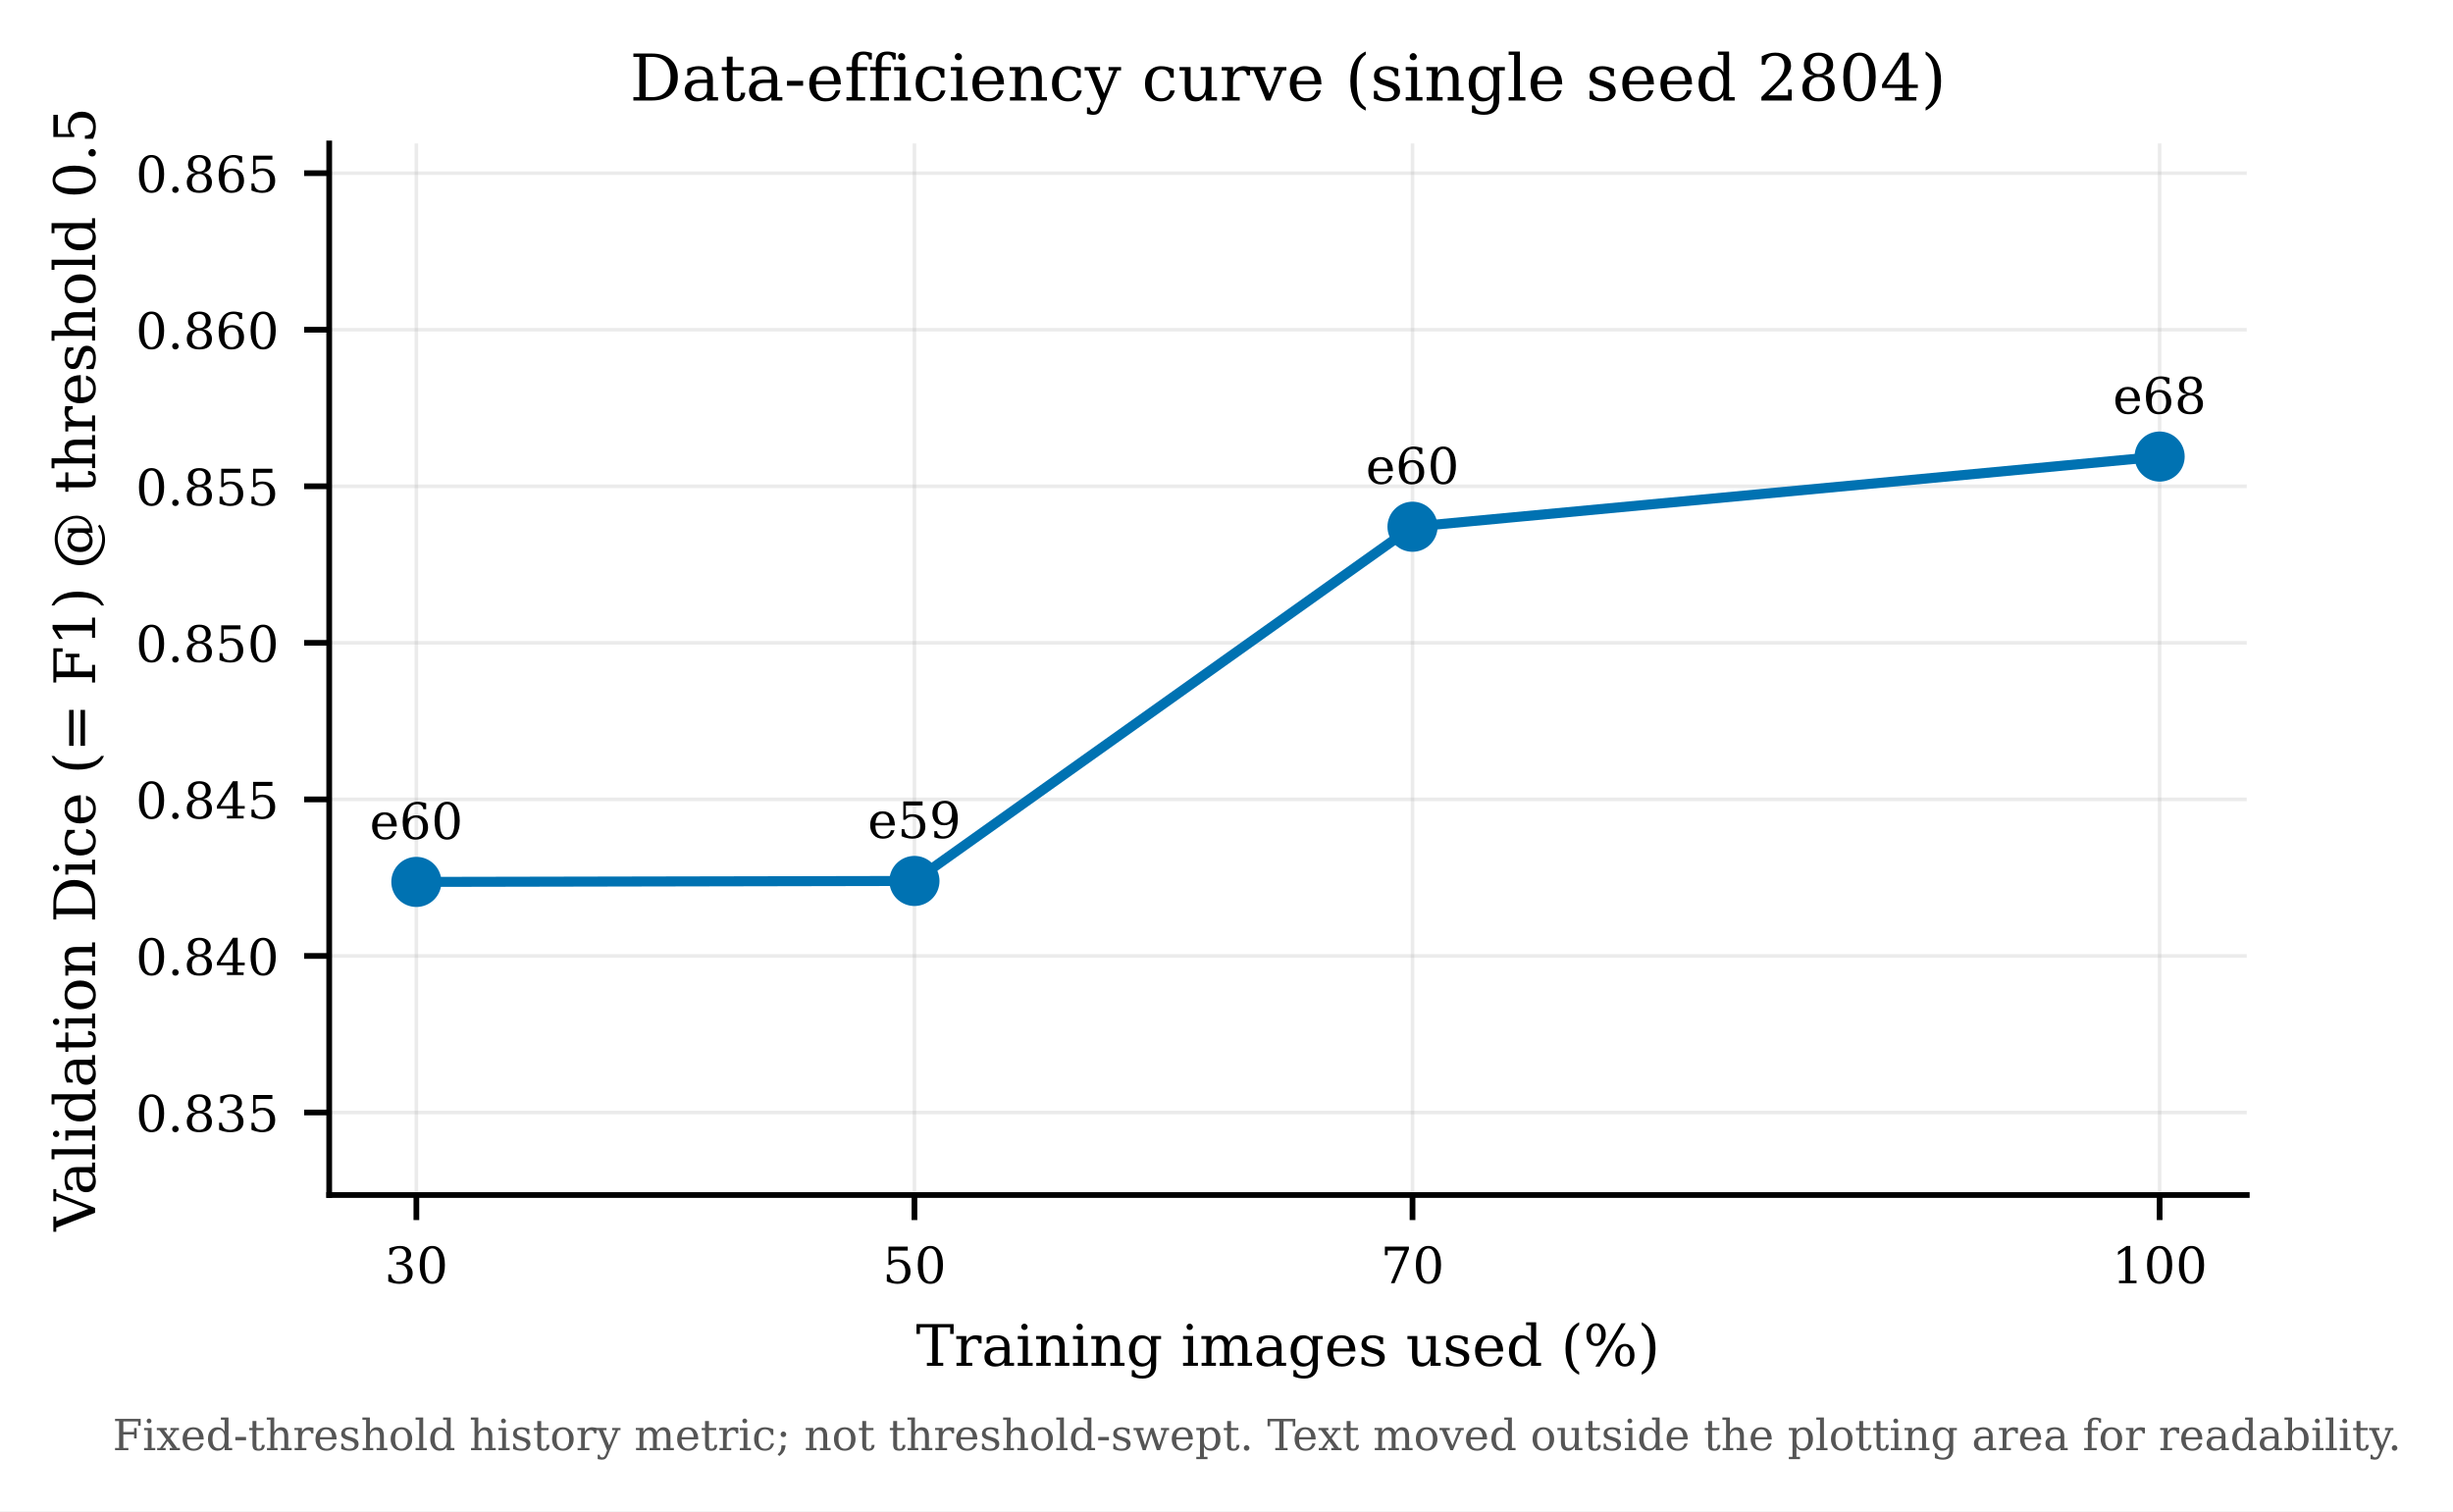
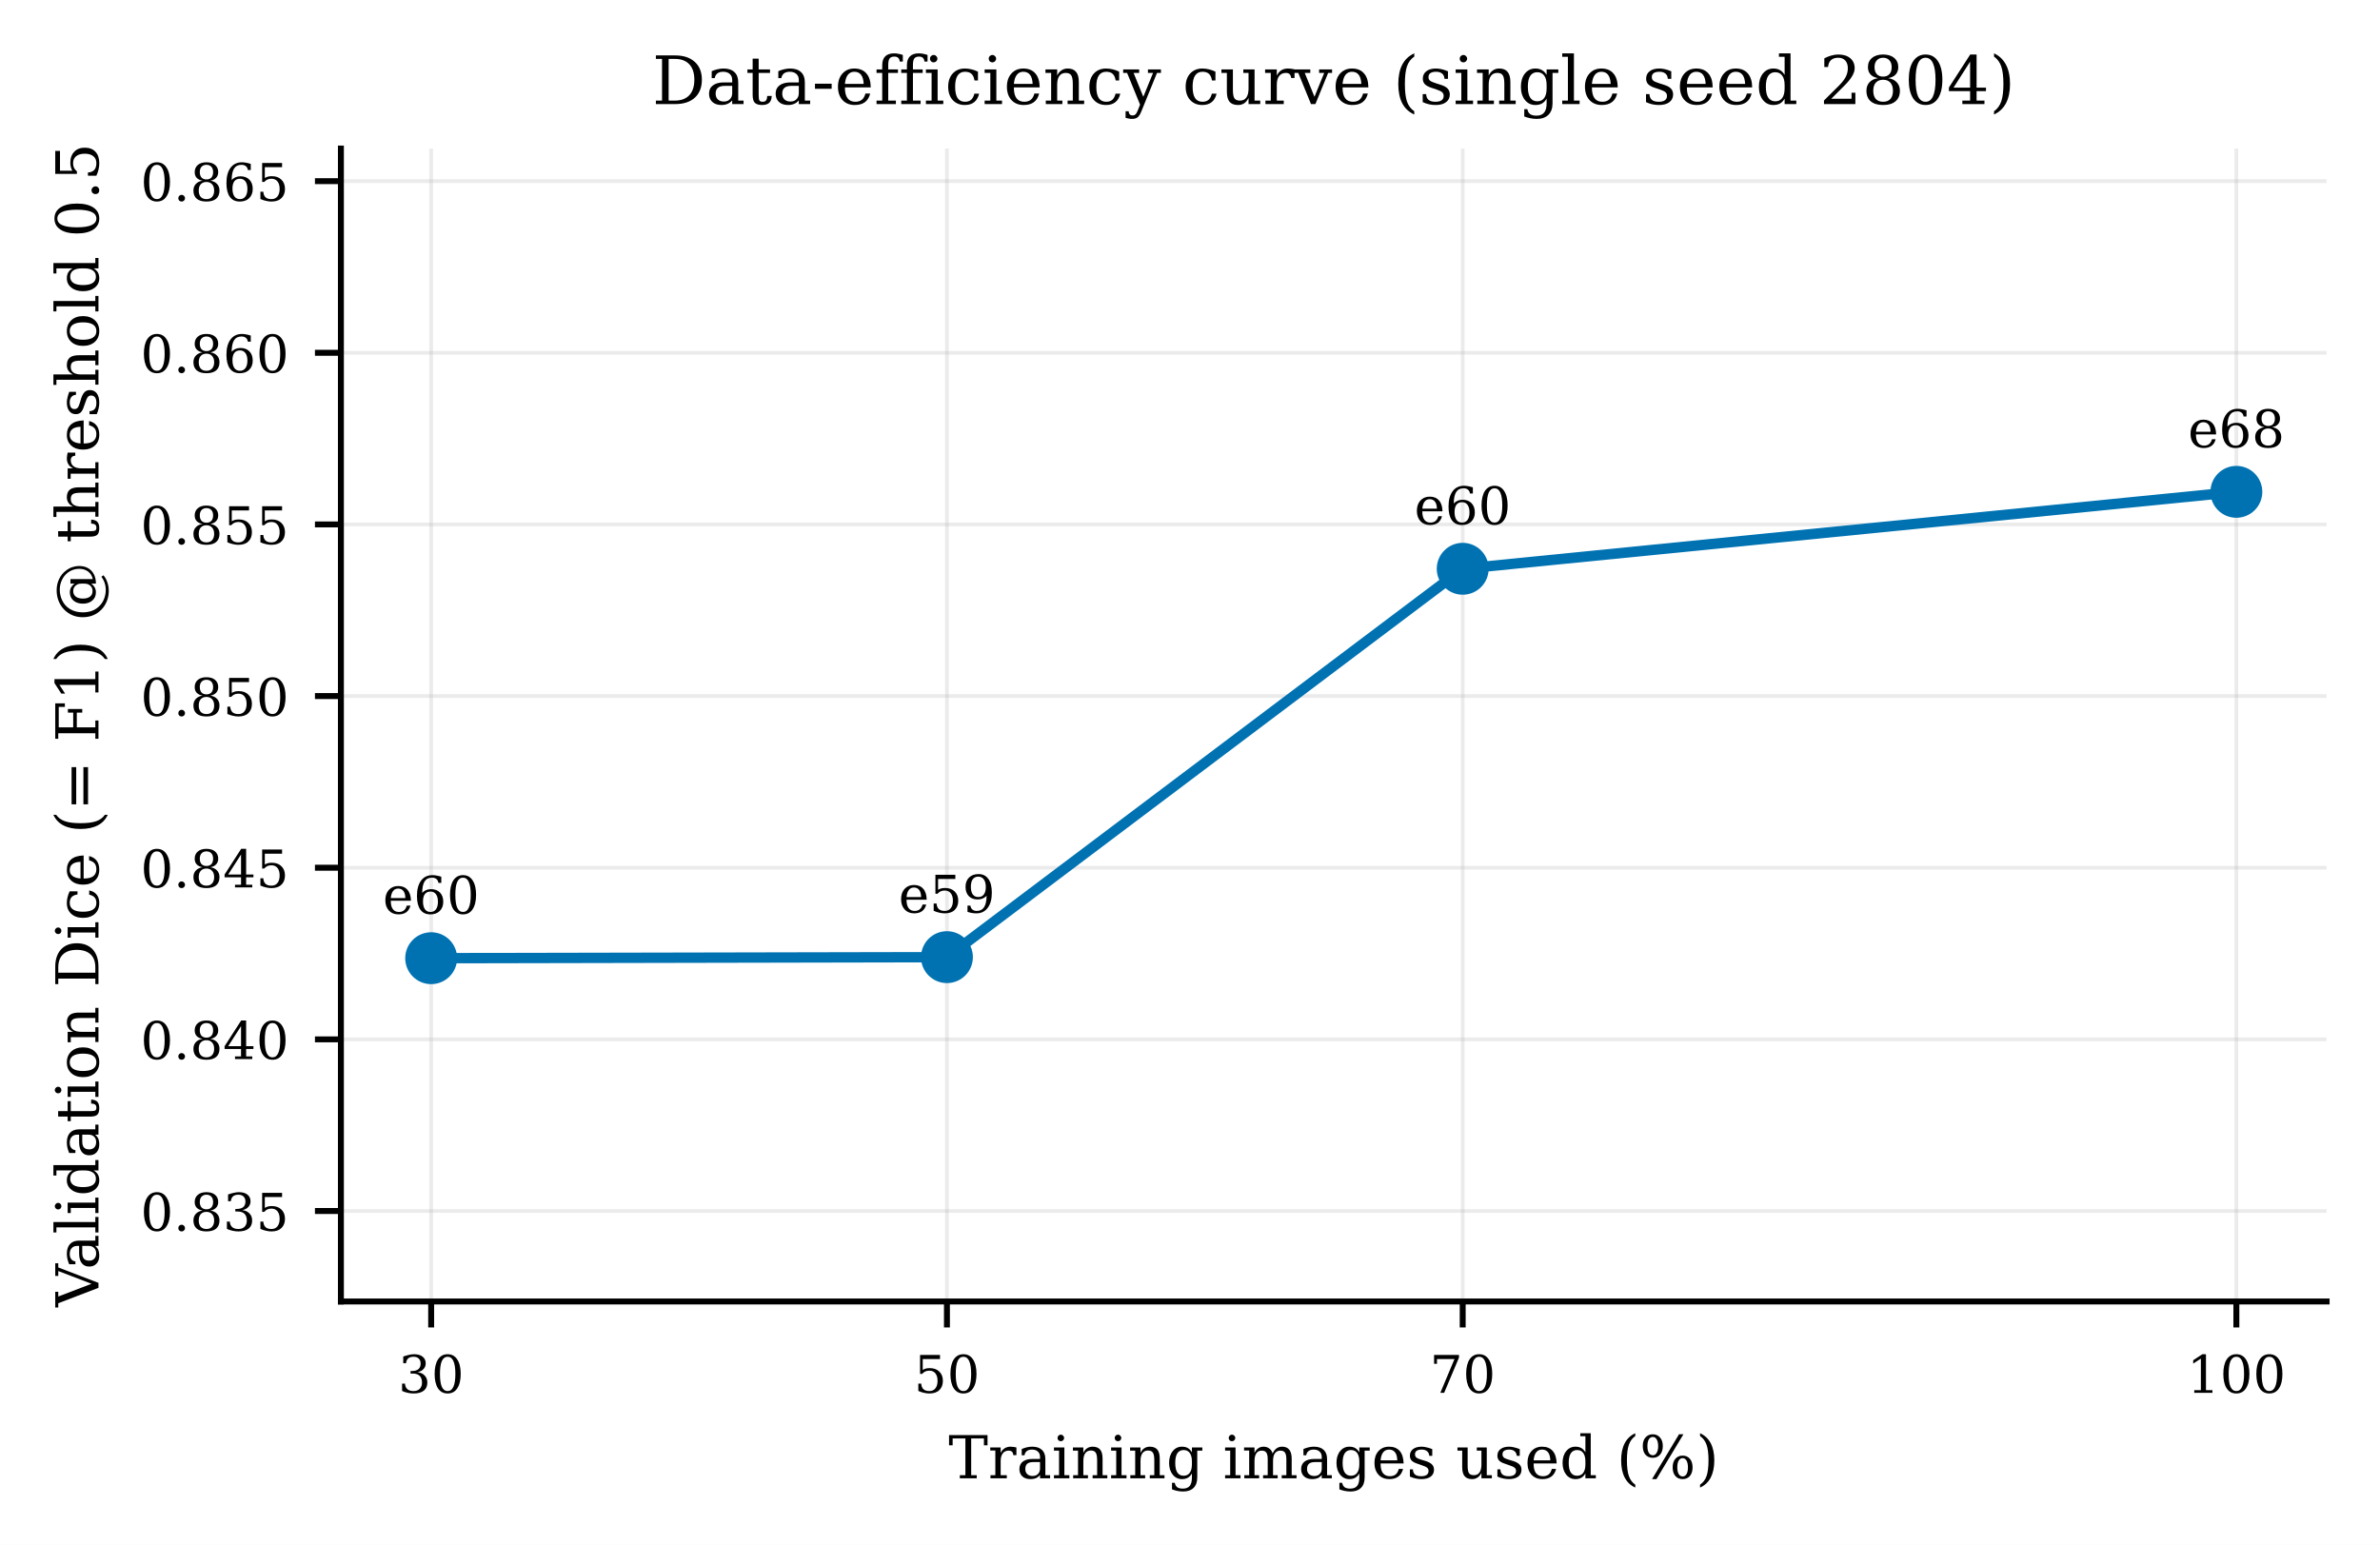
- <svg xmlns="http://www.w3.org/2000/svg" xmlns:xlink="http://www.w3.org/1999/xlink" width="342.625pt" height="211.092pt" viewBox="0 0 342.625 211.092" version="1.1">
+ <svg xmlns="http://www.w3.org/2000/svg" xmlns:xlink="http://www.w3.org/1999/xlink" width="321.022pt" height="208.39pt" viewBox="0 0 321.022 208.39" version="1.1">
  <defs>
    <style type="text/css">*{stroke-linejoin: round; stroke-linecap: butt}</style>
  </defs>
  <g id="figure_1">
    <g id="patch_1">
-       <path d="M 0 211.092 L 342.625 211.092 L 342.625 0 L 0 0 z " style="fill: #ffffff" />
+       <path d="M 0 208.39 L 321.022 208.39 L 321.022 0 L 0 0 z " style="fill: #ffffff" />
    </g>
    <g id="axes_1">
      <g id="patch_2">
-         <path d="M 45.982 166.919 L 313.822 166.919 L 313.822 20.039 L 45.982 20.039 z " style="fill: #ffffff" />
+         <path d="M 45.982 175.559 L 313.822 175.559 L 313.822 20.039 L 45.982 20.039 z " style="fill: #ffffff" />
      </g>
      <g id="matplotlib.axis_1">
        <g id="xtick_1">
          <g id="line2d_1">
-             <path d="M 58.157 166.919 L 58.157 20.039 " clip-path="url(#pb26b010b28)" style="fill: none; stroke: #b0b0b0; stroke-opacity: 0.25; stroke-width: 0.5; stroke-linecap: square" />
+             <path d="M 58.157 175.559 L 58.157 20.039 " clip-path="url(#p9d9fecade3)" style="fill: none; stroke: #b0b0b0; stroke-opacity: 0.25; stroke-width: 0.5; stroke-linecap: square" />
          </g>
          <g id="line2d_2">
            <defs>
-               <path id="m9cf7d49b88" d="M 0 0 L 0 3.5 " style="stroke: #000000; stroke-width: 0.8" />
+               <path id="m9d31de6f28" d="M 0 0 L 0 3.5 " style="stroke: #000000; stroke-width: 0.8" />
            </defs>
            <g>
-               <use xlink:href="#m9cf7d49b88" x="58.157" y="166.919" style="stroke: #000000; stroke-width: 0.8" />
+               <use xlink:href="#m9d31de6f28" x="58.157" y="175.559" style="stroke: #000000; stroke-width: 0.8" />
            </g>
          </g>
          <g id="text_1">
-             <text style="font-size: 7px; font-family: 'DejaVu Serif', serif; text-anchor: middle" x="58.157" y="179.238" transform="rotate(-0 58.15673 179.2375)">30</text>
+             <text style="font-size: 7px; font-family: 'DejaVu Serif', serif; text-anchor: middle" x="58.157" y="187.877" transform="rotate(-0 58.15673 187.8775)">30</text>
          </g>
        </g>
        <g id="xtick_2">
          <g id="line2d_3">
-             <path d="M 127.726 166.919 L 127.726 20.039 " clip-path="url(#pb26b010b28)" style="fill: none; stroke: #b0b0b0; stroke-opacity: 0.25; stroke-width: 0.5; stroke-linecap: square" />
+             <path d="M 127.726 175.559 L 127.726 20.039 " clip-path="url(#p9d9fecade3)" style="fill: none; stroke: #b0b0b0; stroke-opacity: 0.25; stroke-width: 0.5; stroke-linecap: square" />
          </g>
          <g id="line2d_4">
            <g>
-               <use xlink:href="#m9cf7d49b88" x="127.726" y="166.919" style="stroke: #000000; stroke-width: 0.8" />
+               <use xlink:href="#m9d31de6f28" x="127.726" y="175.559" style="stroke: #000000; stroke-width: 0.8" />
            </g>
          </g>
          <g id="text_2">
-             <text style="font-size: 7px; font-family: 'DejaVu Serif', serif; text-anchor: middle" x="127.726" y="179.238" transform="rotate(-0 127.7256 179.2375)">50</text>
+             <text style="font-size: 7px; font-family: 'DejaVu Serif', serif; text-anchor: middle" x="127.726" y="187.877" transform="rotate(-0 127.7256 187.8775)">50</text>
          </g>
        </g>
        <g id="xtick_3">
          <g id="line2d_5">
-             <path d="M 197.294 166.919 L 197.294 20.039 " clip-path="url(#pb26b010b28)" style="fill: none; stroke: #b0b0b0; stroke-opacity: 0.25; stroke-width: 0.5; stroke-linecap: square" />
+             <path d="M 197.294 175.559 L 197.294 20.039 " clip-path="url(#p9d9fecade3)" style="fill: none; stroke: #b0b0b0; stroke-opacity: 0.25; stroke-width: 0.5; stroke-linecap: square" />
          </g>
          <g id="line2d_6">
            <g>
-               <use xlink:href="#m9cf7d49b88" x="197.294" y="166.919" style="stroke: #000000; stroke-width: 0.8" />
+               <use xlink:href="#m9d31de6f28" x="197.294" y="175.559" style="stroke: #000000; stroke-width: 0.8" />
            </g>
          </g>
          <g id="text_3">
-             <text style="font-size: 7px; font-family: 'DejaVu Serif', serif; text-anchor: middle" x="197.294" y="179.238" transform="rotate(-0 197.2944 179.2375)">70</text>
+             <text style="font-size: 7px; font-family: 'DejaVu Serif', serif; text-anchor: middle" x="197.294" y="187.877" transform="rotate(-0 197.2944 187.8775)">70</text>
          </g>
        </g>
        <g id="xtick_4">
          <g id="line2d_7">
-             <path d="M 301.648 166.919 L 301.648 20.039 " clip-path="url(#pb26b010b28)" style="fill: none; stroke: #b0b0b0; stroke-opacity: 0.25; stroke-width: 0.5; stroke-linecap: square" />
+             <path d="M 301.648 175.559 L 301.648 20.039 " clip-path="url(#p9d9fecade3)" style="fill: none; stroke: #b0b0b0; stroke-opacity: 0.25; stroke-width: 0.5; stroke-linecap: square" />
          </g>
          <g id="line2d_8">
            <g>
-               <use xlink:href="#m9cf7d49b88" x="301.648" y="166.919" style="stroke: #000000; stroke-width: 0.8" />
+               <use xlink:href="#m9d31de6f28" x="301.648" y="175.559" style="stroke: #000000; stroke-width: 0.8" />
            </g>
          </g>
          <g id="text_4">
-             <text style="font-size: 7px; font-family: 'DejaVu Serif', serif; text-anchor: middle" x="301.648" y="179.238" transform="rotate(-0 301.6476 179.2375)">100</text>
+             <text style="font-size: 7px; font-family: 'DejaVu Serif', serif; text-anchor: middle" x="301.648" y="187.877" transform="rotate(-0 301.6476 187.8775)">100</text>
          </g>
        </g>
        <g id="text_5">
-           <text style="font-size: 8px; font-family: 'DejaVu Serif', serif; text-anchor: middle" x="179.902" y="190.772" transform="rotate(-0 179.9022 190.772)">Training images used (%)</text>
+           <text style="font-size: 8px; font-family: 'DejaVu Serif', serif; text-anchor: middle" x="179.902" y="199.412" transform="rotate(-0 179.9022 199.412)">Training images used (%)</text>
        </g>
      </g>
      <g id="matplotlib.axis_2">
        <g id="ytick_1">
          <g id="line2d_9">
-             <path d="M 45.982 155.392 L 313.822 155.392 " clip-path="url(#pb26b010b28)" style="fill: none; stroke: #b0b0b0; stroke-opacity: 0.25; stroke-width: 0.5; stroke-linecap: square" />
+             <path d="M 45.982 163.354 L 313.822 163.354 " clip-path="url(#p9d9fecade3)" style="fill: none; stroke: #b0b0b0; stroke-opacity: 0.25; stroke-width: 0.5; stroke-linecap: square" />
          </g>
          <g id="line2d_10">
            <defs>
-               <path id="mab93c6f714" d="M 0 0 L -3.5 0 " style="stroke: #000000; stroke-width: 0.8" />
+               <path id="m42a0ab3429" d="M 0 0 L -3.5 0 " style="stroke: #000000; stroke-width: 0.8" />
            </defs>
            <g>
-               <use xlink:href="#mab93c6f714" x="45.982" y="155.392" style="stroke: #000000; stroke-width: 0.8" />
+               <use xlink:href="#m42a0ab3429" x="45.982" y="163.354" style="stroke: #000000; stroke-width: 0.8" />
            </g>
          </g>
          <g id="text_6">
-             <text style="font-size: 7px; font-family: 'DejaVu Serif', serif; text-anchor: end" x="38.982" y="158.052" transform="rotate(-0 38.98219 158.0519)">0.835</text>
+             <text style="font-size: 7px; font-family: 'DejaVu Serif', serif; text-anchor: end" x="38.982" y="166.014" transform="rotate(-0 38.98219 166.0139)">0.835</text>
          </g>
        </g>
        <g id="ytick_2">
          <g id="line2d_11">
-             <path d="M 45.982 133.525 L 313.822 133.525 " clip-path="url(#pb26b010b28)" style="fill: none; stroke: #b0b0b0; stroke-opacity: 0.25; stroke-width: 0.5; stroke-linecap: square" />
+             <path d="M 45.982 140.201 L 313.822 140.201 " clip-path="url(#p9d9fecade3)" style="fill: none; stroke: #b0b0b0; stroke-opacity: 0.25; stroke-width: 0.5; stroke-linecap: square" />
          </g>
          <g id="line2d_12">
            <g>
-               <use xlink:href="#mab93c6f714" x="45.982" y="133.525" style="stroke: #000000; stroke-width: 0.8" />
+               <use xlink:href="#m42a0ab3429" x="45.982" y="140.201" style="stroke: #000000; stroke-width: 0.8" />
            </g>
          </g>
          <g id="text_7">
-             <text style="font-size: 7px; font-family: 'DejaVu Serif', serif; text-anchor: end" x="38.982" y="136.185" transform="rotate(-0 38.98219 136.1849)">0.840</text>
+             <text style="font-size: 7px; font-family: 'DejaVu Serif', serif; text-anchor: end" x="38.982" y="142.861" transform="rotate(-0 38.98219 142.8606)">0.840</text>
          </g>
        </g>
        <g id="ytick_3">
          <g id="line2d_13">
-             <path d="M 45.982 111.658 L 313.822 111.658 " clip-path="url(#pb26b010b28)" style="fill: none; stroke: #b0b0b0; stroke-opacity: 0.25; stroke-width: 0.5; stroke-linecap: square" />
+             <path d="M 45.982 117.048 L 313.822 117.048 " clip-path="url(#p9d9fecade3)" style="fill: none; stroke: #b0b0b0; stroke-opacity: 0.25; stroke-width: 0.5; stroke-linecap: square" />
          </g>
          <g id="line2d_14">
            <g>
-               <use xlink:href="#mab93c6f714" x="45.982" y="111.658" style="stroke: #000000; stroke-width: 0.8" />
+               <use xlink:href="#m42a0ab3429" x="45.982" y="117.048" style="stroke: #000000; stroke-width: 0.8" />
            </g>
          </g>
          <g id="text_8">
-             <text style="font-size: 7px; font-family: 'DejaVu Serif', serif; text-anchor: end" x="38.982" y="114.318" transform="rotate(-0 38.98219 114.3179)">0.845</text>
+             <text style="font-size: 7px; font-family: 'DejaVu Serif', serif; text-anchor: end" x="38.982" y="119.707" transform="rotate(-0 38.98219 119.7073)">0.845</text>
          </g>
        </g>
        <g id="ytick_4">
          <g id="line2d_15">
-             <path d="M 45.982 89.791 L 313.822 89.791 " clip-path="url(#pb26b010b28)" style="fill: none; stroke: #b0b0b0; stroke-opacity: 0.25; stroke-width: 0.5; stroke-linecap: square" />
+             <path d="M 45.982 93.894 L 313.822 93.894 " clip-path="url(#p9d9fecade3)" style="fill: none; stroke: #b0b0b0; stroke-opacity: 0.25; stroke-width: 0.5; stroke-linecap: square" />
          </g>
          <g id="line2d_16">
            <g>
-               <use xlink:href="#mab93c6f714" x="45.982" y="89.791" style="stroke: #000000; stroke-width: 0.8" />
+               <use xlink:href="#m42a0ab3429" x="45.982" y="93.894" style="stroke: #000000; stroke-width: 0.8" />
            </g>
          </g>
          <g id="text_9">
-             <text style="font-size: 7px; font-family: 'DejaVu Serif', serif; text-anchor: end" x="38.982" y="92.451" transform="rotate(-0 38.98219 92.45084)">0.850</text>
+             <text style="font-size: 7px; font-family: 'DejaVu Serif', serif; text-anchor: end" x="38.982" y="96.554" transform="rotate(-0 38.98219 96.55395)">0.850</text>
          </g>
        </g>
        <g id="ytick_5">
          <g id="line2d_17">
-             <path d="M 45.982 67.924 L 313.822 67.924 " clip-path="url(#pb26b010b28)" style="fill: none; stroke: #b0b0b0; stroke-opacity: 0.25; stroke-width: 0.5; stroke-linecap: square" />
+             <path d="M 45.982 70.741 L 313.822 70.741 " clip-path="url(#p9d9fecade3)" style="fill: none; stroke: #b0b0b0; stroke-opacity: 0.25; stroke-width: 0.5; stroke-linecap: square" />
          </g>
          <g id="line2d_18">
            <g>
-               <use xlink:href="#mab93c6f714" x="45.982" y="67.924" style="stroke: #000000; stroke-width: 0.8" />
+               <use xlink:href="#m42a0ab3429" x="45.982" y="70.741" style="stroke: #000000; stroke-width: 0.8" />
            </g>
          </g>
          <g id="text_10">
-             <text style="font-size: 7px; font-family: 'DejaVu Serif', serif; text-anchor: end" x="38.982" y="70.584" transform="rotate(-0 38.98219 70.58382)">0.855</text>
+             <text style="font-size: 7px; font-family: 'DejaVu Serif', serif; text-anchor: end" x="38.982" y="73.401" transform="rotate(-0 38.98219 73.40063)">0.855</text>
          </g>
        </g>
        <g id="ytick_6">
          <g id="line2d_19">
-             <path d="M 45.982 46.057 L 313.822 46.057 " clip-path="url(#pb26b010b28)" style="fill: none; stroke: #b0b0b0; stroke-opacity: 0.25; stroke-width: 0.5; stroke-linecap: square" />
+             <path d="M 45.982 47.588 L 313.822 47.588 " clip-path="url(#p9d9fecade3)" style="fill: none; stroke: #b0b0b0; stroke-opacity: 0.25; stroke-width: 0.5; stroke-linecap: square" />
          </g>
          <g id="line2d_20">
            <g>
-               <use xlink:href="#mab93c6f714" x="45.982" y="46.057" style="stroke: #000000; stroke-width: 0.8" />
+               <use xlink:href="#m42a0ab3429" x="45.982" y="47.588" style="stroke: #000000; stroke-width: 0.8" />
            </g>
          </g>
          <g id="text_11">
-             <text style="font-size: 7px; font-family: 'DejaVu Serif', serif; text-anchor: end" x="38.982" y="48.717" transform="rotate(-0 38.98219 48.7168)">0.860</text>
+             <text style="font-size: 7px; font-family: 'DejaVu Serif', serif; text-anchor: end" x="38.982" y="50.247" transform="rotate(-0 38.98219 50.24731)">0.860</text>
          </g>
        </g>
        <g id="ytick_7">
          <g id="line2d_21">
-             <path d="M 45.982 24.19 L 313.822 24.19 " clip-path="url(#pb26b010b28)" style="fill: none; stroke: #b0b0b0; stroke-opacity: 0.25; stroke-width: 0.5; stroke-linecap: square" />
+             <path d="M 45.982 24.435 L 313.822 24.435 " clip-path="url(#p9d9fecade3)" style="fill: none; stroke: #b0b0b0; stroke-opacity: 0.25; stroke-width: 0.5; stroke-linecap: square" />
          </g>
          <g id="line2d_22">
            <g>
-               <use xlink:href="#mab93c6f714" x="45.982" y="24.19" style="stroke: #000000; stroke-width: 0.8" />
+               <use xlink:href="#m42a0ab3429" x="45.982" y="24.435" style="stroke: #000000; stroke-width: 0.8" />
            </g>
          </g>
          <g id="text_12">
-             <text style="font-size: 7px; font-family: 'DejaVu Serif', serif; text-anchor: end" x="38.982" y="26.85" transform="rotate(-0 38.98219 26.84978)">0.865</text>
+             <text style="font-size: 7px; font-family: 'DejaVu Serif', serif; text-anchor: end" x="38.982" y="27.094" transform="rotate(-0 38.98219 27.09399)">0.865</text>
          </g>
        </g>
        <g id="text_13">
-           <text style="font-size: 8px; font-family: 'DejaVu Serif', serif; text-anchor: middle" x="13.279" y="93.479" transform="rotate(-90 13.27875 93.47859)">Validation Dice (= F1) @ threshold 0.5</text>
+           <text style="font-size: 8px; font-family: 'DejaVu Serif', serif; text-anchor: middle" x="13.279" y="97.799" transform="rotate(-90 13.27875 97.79859)">Validation Dice (= F1) @ threshold 0.5</text>
        </g>
      </g>
      <g id="line2d_23">
-         <path d="M 58.157 123.185 L 127.726 123.051 L 197.294 73.574 L 301.648 63.773 " clip-path="url(#pb26b010b28)" style="fill: none; stroke: #0072b2; stroke-width: 1.4; stroke-linecap: square" />
+         <path d="M 58.157 129.252 L 127.726 129.111 L 197.294 76.723 L 301.648 66.345 " clip-path="url(#p9d9fecade3)" style="fill: none; stroke: #0072b2; stroke-width: 1.4; stroke-linecap: square" />
        <defs>
-           <path id="mc3f70ae600" d="M 0 3 C 0.796 3 1.559 2.684 2.121 2.121 C 2.684 1.559 3 0.796 3 0 C 3 -0.796 2.684 -1.559 2.121 -2.121 C 1.559 -2.684 0.796 -3 0 -3 C -0.796 -3 -1.559 -2.684 -2.121 -2.121 C -2.684 -1.559 -3 -0.796 -3 0 C -3 0.796 -2.684 1.559 -2.121 2.121 C -1.559 2.684 -0.796 3 0 3 z " style="stroke: #0072b2" />
+           <path id="m93f1f822ab" d="M 0 3 C 0.796 3 1.559 2.684 2.121 2.121 C 2.684 1.559 3 0.796 3 0 C 3 -0.796 2.684 -1.559 2.121 -2.121 C 1.559 -2.684 0.796 -3 0 -3 C -0.796 -3 -1.559 -2.684 -2.121 -2.121 C -2.684 -1.559 -3 -0.796 -3 0 C -3 0.796 -2.684 1.559 -2.121 2.121 C -1.559 2.684 -0.796 3 0 3 z " style="stroke: #0072b2" />
        </defs>
-         <g clip-path="url(#pb26b010b28)">
-           <use xlink:href="#mc3f70ae600" x="58.157" y="123.185" style="fill: #0072b2; stroke: #0072b2" />
-           <use xlink:href="#mc3f70ae600" x="127.726" y="123.051" style="fill: #0072b2; stroke: #0072b2" />
-           <use xlink:href="#mc3f70ae600" x="197.294" y="73.574" style="fill: #0072b2; stroke: #0072b2" />
-           <use xlink:href="#mc3f70ae600" x="301.648" y="63.773" style="fill: #0072b2; stroke: #0072b2" />
+         <g clip-path="url(#p9d9fecade3)">
+           <use xlink:href="#m93f1f822ab" x="58.157" y="129.252" style="fill: #0072b2; stroke: #0072b2" />
+           <use xlink:href="#m93f1f822ab" x="127.726" y="129.111" style="fill: #0072b2; stroke: #0072b2" />
+           <use xlink:href="#m93f1f822ab" x="197.294" y="76.723" style="fill: #0072b2; stroke: #0072b2" />
+           <use xlink:href="#m93f1f822ab" x="301.648" y="66.345" style="fill: #0072b2; stroke: #0072b2" />
        </g>
      </g>
      <g id="patch_3">
-         <path d="M 45.982 166.919 L 45.982 20.039 " style="fill: none; stroke: #000000; stroke-width: 0.8; stroke-linejoin: miter; stroke-linecap: square" />
+         <path d="M 45.982 175.559 L 45.982 20.039 " style="fill: none; stroke: #000000; stroke-width: 0.8; stroke-linejoin: miter; stroke-linecap: square" />
      </g>
      <g id="patch_4">
-         <path d="M 45.982 166.919 L 313.822 166.919 " style="fill: none; stroke: #000000; stroke-width: 0.8; stroke-linejoin: miter; stroke-linecap: square" />
+         <path d="M 45.982 175.559 L 313.822 175.559 " style="fill: none; stroke: #000000; stroke-width: 0.8; stroke-linejoin: miter; stroke-linecap: square" />
      </g>
      <g id="text_14">
-         <text style="font-size: 7px; font-family: 'DejaVu Serif', serif; text-anchor: middle" x="58.157" y="117.185" transform="rotate(-0 58.15673 117.1846)">e60</text>
+         <text style="font-size: 7px; font-family: 'DejaVu Serif', serif; text-anchor: middle" x="58.157" y="123.252" transform="rotate(-0 58.15673 123.252)">e60</text>
      </g>
      <g id="text_15">
-         <text style="font-size: 7px; font-family: 'DejaVu Serif', serif; text-anchor: middle" x="127.726" y="117.051" transform="rotate(-0 127.7256 117.0514)">e59</text>
+         <text style="font-size: 7px; font-family: 'DejaVu Serif', serif; text-anchor: middle" x="127.726" y="123.111" transform="rotate(-0 127.7256 123.111)">e59</text>
      </g>
      <g id="text_16">
-         <text style="font-size: 7px; font-family: 'DejaVu Serif', serif; text-anchor: middle" x="197.294" y="67.574" transform="rotate(-0 197.2944 67.57364)">e60</text>
+         <text style="font-size: 7px; font-family: 'DejaVu Serif', serif; text-anchor: middle" x="197.294" y="70.723" transform="rotate(-0 197.2944 70.72276)">e60</text>
      </g>
      <g id="text_17">
-         <text style="font-size: 7px; font-family: 'DejaVu Serif', serif; text-anchor: middle" x="301.648" y="57.773" transform="rotate(-0 301.6476 57.77264)">e68</text>
+         <text style="font-size: 7px; font-family: 'DejaVu Serif', serif; text-anchor: middle" x="301.648" y="60.345" transform="rotate(-0 301.6476 60.34523)">e68</text>
      </g>
      <g id="text_18">
        <text style="font-size: 9px; font-family: 'DejaVu Serif', serif; text-anchor: middle" x="179.902" y="14.039" transform="rotate(-0 179.9022 14.03859)">Data-efficiency curve (single seed 2804)</text>
      </g>
-     </g>
-     <g id="text_19">
-       <text style="font-size: 6px; font-family: 'DejaVu Serif', serif; text-anchor: middle; fill: #555555" x="175.582" y="202.559" transform="rotate(-0 175.5822 202.5586)">Fixed-threshold history metric; not threshold-swept. Text moved outside the plotting area for readability.</text>
    </g>
  </g>
  <defs>
-     <clipPath id="pb26b010b28">
-       <rect x="45.982" y="20.039" width="267.84" height="146.88" />
+     <clipPath id="p9d9fecade3">
+       <rect x="45.982" y="20.039" width="267.84" height="155.52" />
    </clipPath>
  </defs>
</svg>
